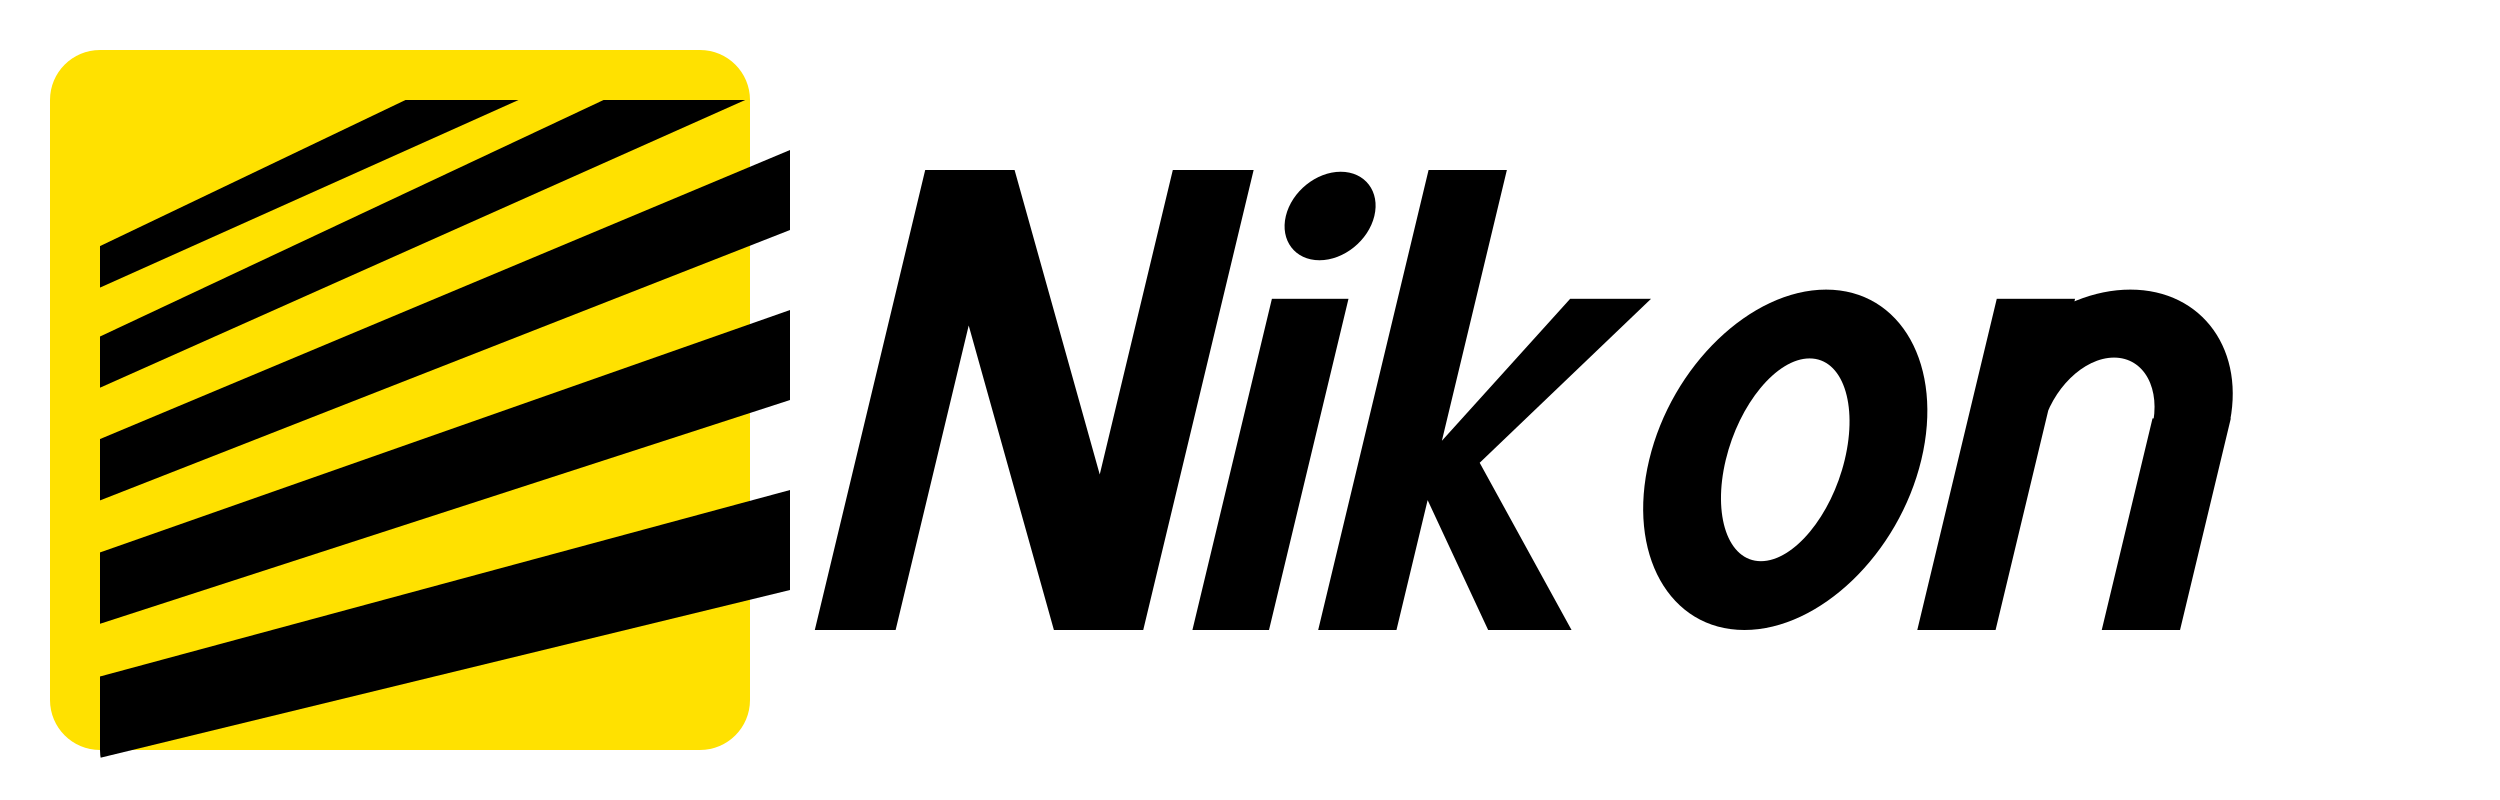
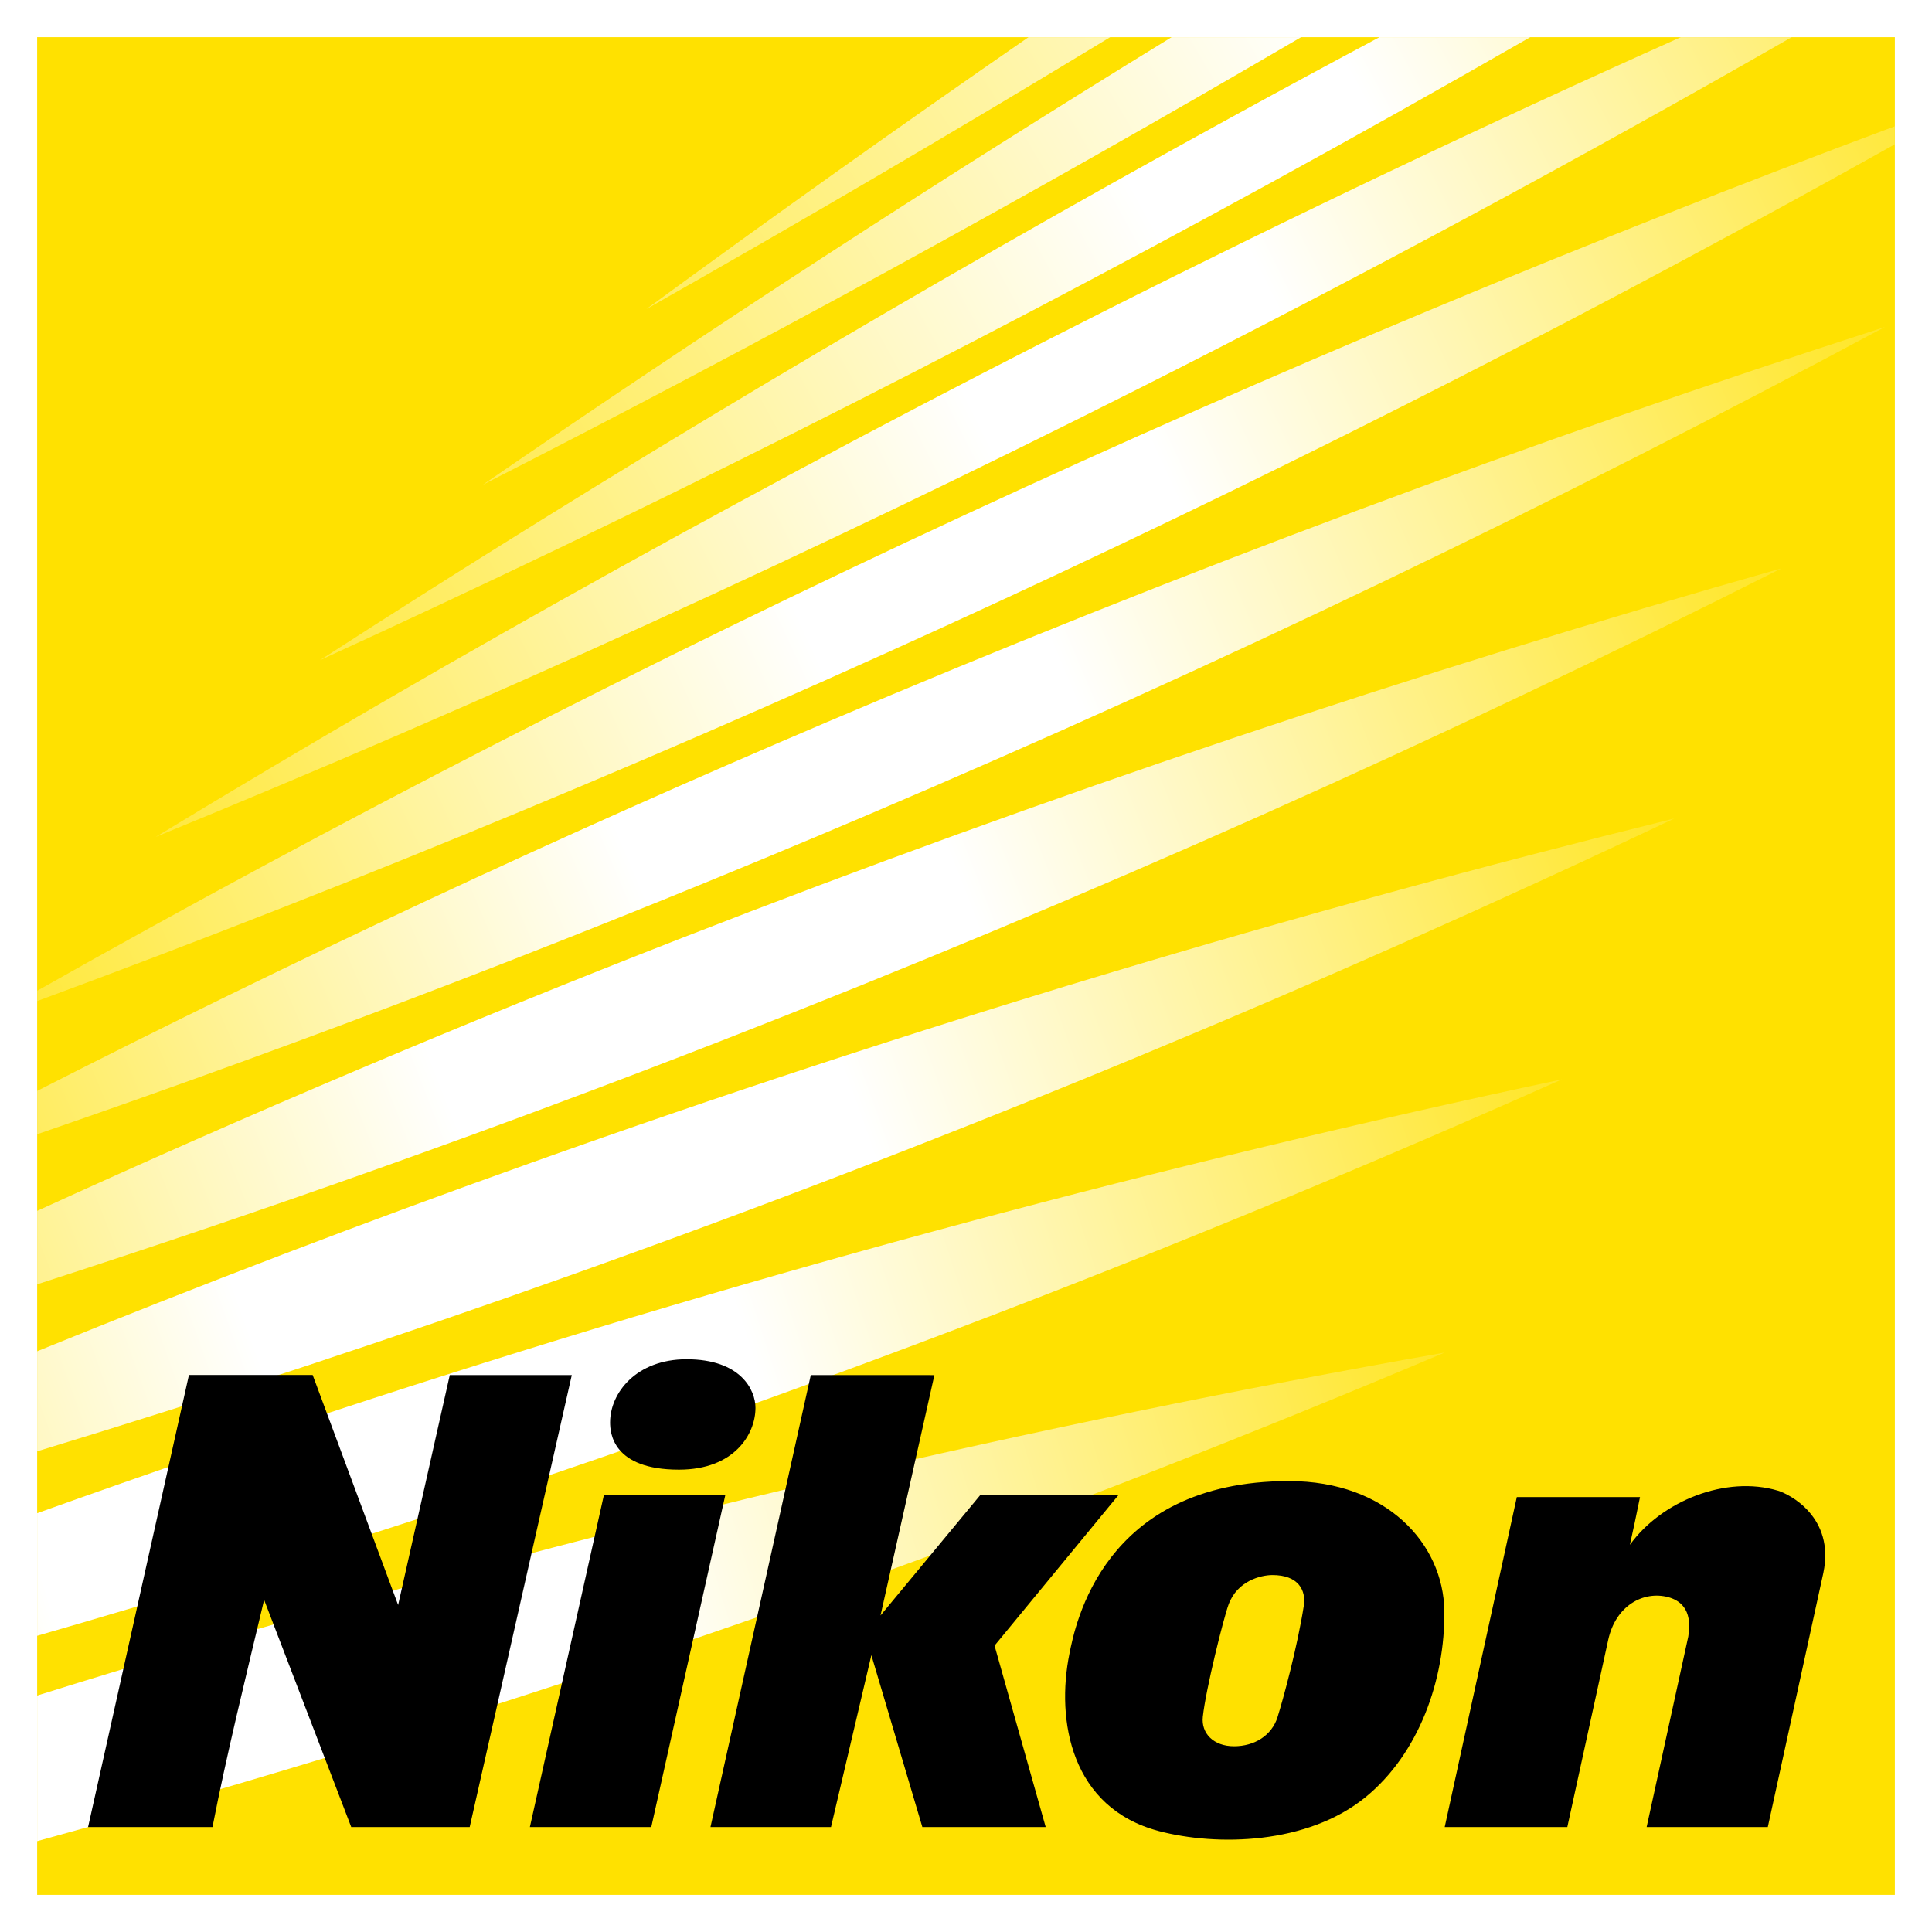
- <svg xmlns="http://www.w3.org/2000/svg" viewBox="0 0 500 160" width="500" height="160">
+ <svg xmlns="http://www.w3.org/2000/svg" viewBox="-8 -8 416 416" width="416" height="416" data-logo-badge="1" version="1.1">
  <defs>
-     <clipPath id="nikon-sq">
-       <rect x="10" y="10" width="140" height="140" rx="10" />
-     </clipPath>
+     <linearGradient id="gradient01" gradientUnits="userSpaceOnUse" x1="481.769" y1="-363.717" x2="488.834" y2="-365.806" gradientTransform="matrix(77.3572 0 0 77.3572 -37500.656 28577.68)">
+       <stop offset="0" stop-color="#FFE419" />
+       <stop offset="0.34" stop-color="#FFFFFF" />
+       <stop offset="0.66" stop-color="#FFFFFF" />
+       <stop offset="1" stop-color="#FFE419" />
+     </linearGradient>
+     <linearGradient id="gradient02" gradientUnits="userSpaceOnUse" x1="482.375" y1="-364.365" x2="489.159" y2="-366.57" gradientTransform="matrix(77.3572 0 0 77.3572 -37500.656 28577.68)">
+       <stop offset="0" stop-color="#FFE419" />
+       <stop offset="0.355" stop-color="#FFFFFF" />
+       <stop offset="0.645" stop-color="#FFFFFF" />
+       <stop offset="1" stop-color="#FFE419" />
+     </linearGradient>
+     <linearGradient id="gradient03" gradientUnits="userSpaceOnUse" x1="482.946" y1="-364.974" x2="489.469" y2="-367.3" gradientTransform="matrix(77.3572 0 0 77.3572 -37500.656 28577.68)">
+       <stop offset="0" stop-color="#FFE419" />
+       <stop offset="0.37" stop-color="#FFFFFF" />
+       <stop offset="0.63" stop-color="#FFFFFF" />
+       <stop offset="1" stop-color="#FFE419" />
+     </linearGradient>
+     <linearGradient id="gradient04" gradientUnits="userSpaceOnUse" x1="483.486" y1="-365.552" x2="489.765" y2="-368" gradientTransform="matrix(77.3572 0 0 77.3572 -37500.656 28577.68)">
+       <stop offset="0" stop-color="#FFE419" />
+       <stop offset="0.385" stop-color="#FFFFFF" />
+       <stop offset="0.615" stop-color="#FFFFFF" />
+       <stop offset="1" stop-color="#FFE419" />
+     </linearGradient>
+     <linearGradient id="gradient05" gradientUnits="userSpaceOnUse" x1="484.005" y1="-366.103" x2="490.053" y2="-368.677" gradientTransform="matrix(77.3572 0 0 77.3572 -37500.656 28577.68)">
+       <stop offset="0" stop-color="#FFE419" />
+       <stop offset="0.4" stop-color="#FFFFFF" />
+       <stop offset="0.6" stop-color="#FFFFFF" />
+       <stop offset="1" stop-color="#FFE419" />
+     </linearGradient>
+     <linearGradient id="gradient06" gradientUnits="userSpaceOnUse" x1="484.5" y1="-366.63" x2="490.333" y2="-369.333" gradientTransform="matrix(77.3572 0 0 77.3572 -37500.656 28577.68)">
+       <stop offset="0" stop-color="#FFE626" />
+       <stop offset="0.415" stop-color="#FFFFFF" />
+       <stop offset="0.585" stop-color="#FFFFFF" />
+       <stop offset="1" stop-color="#FFE419" />
+     </linearGradient>
+     <linearGradient id="gradient07" gradientUnits="userSpaceOnUse" x1="484.974" y1="-367.134" x2="490.605" y2="-369.974" gradientTransform="matrix(77.3572 0 0 77.3572 -37500.656 28577.68)">
+       <stop offset="0" stop-color="#FFE733" />
+       <stop offset="0.43" stop-color="#FFFFFF" />
+       <stop offset="0.57" stop-color="#FFFFFF" />
+       <stop offset="1" stop-color="#FFE419" />
+     </linearGradient>
+     <linearGradient id="gradient08" gradientUnits="userSpaceOnUse" x1="485.435" y1="-367.623" x2="490.873" y2="-370.602" gradientTransform="matrix(77.3572 0 0 77.3572 -37500.656 28577.68)">
+       <stop offset="0" stop-color="#FFE940" />
+       <stop offset="0.445" stop-color="#FFFFFF" />
+       <stop offset="0.555" stop-color="#FFFFFF" />
+       <stop offset="1" stop-color="#FFE419" />
+     </linearGradient>
+     <linearGradient id="gradient09" gradientUnits="userSpaceOnUse" x1="485.891" y1="-368.104" x2="491.13" y2="-371.222" gradientTransform="matrix(77.3572 0 0 77.3572 -37500.656 28577.68)">
+       <stop offset="0" stop-color="#FFEA4C" />
+       <stop offset="0.46" stop-color="#FFFFFF" />
+       <stop offset="0.54" stop-color="#FFFFFF" />
+       <stop offset="1" stop-color="#FFE419" />
+     </linearGradient>
+     <linearGradient id="gradient10" gradientUnits="userSpaceOnUse" x1="486.351" y1="-368.589" x2="491.397" y2="-371.847" gradientTransform="matrix(77.3572 0 0 77.3572 -37500.656 28577.68)">
+       <stop offset="0" stop-color="#FFEC59" />
+       <stop offset="0.475" stop-color="#FFFFFF" />
+       <stop offset="0.525" stop-color="#FFFFFF" />
+       <stop offset="1" stop-color="#FFE419" />
+     </linearGradient>
  </defs>
-   <rect x="10" y="10" width="140" height="140" rx="10" fill="#FFE100" />
-   <g transform="translate(10,10)" clip-path="url(#nikon-sq)">
-     <path d="M 0 128 L 148 88 L 148 108 L 0 144 Z" fill="{{BADGE_FG}}" />
-     <path d="M 0 104 L 148 52 L 148 70 L 0 118 Z" fill="{{BADGE_FG}}" />
-     <path d="M 0 82 L 148 20 L 148 36 L 0 94 Z" fill="{{BADGE_FG}}" />
-     <path d="M 0 62 L 132 0 L 148 0 L 148 6 L 0 72 Z" fill="{{BADGE_FG}}" />
-     <path d="M 0 44 L 92 0 L 116 0 L 0 52 Z" fill="{{BADGE_FG}}" />
-   </g>
-   <g transform="translate(185.04,34) scale(0.92) matrix(1 0 -0.24 1 0 0)">
-     <path d="M 0 0 L 17.57 0 L 17.57 100 L 0 100 Z M 53.83 0 L 71.4 0 L 71.4 100 L 53.83 100 Z M 0 0 L 19.43 0 L 71.4 100 L 51.98 100 Z" transform="translate(0,0)" fill="{{INK}}" fill-rule="nonzero" />
-     <path d="M 2.69 28 L 19.34 28 L 19.34 100 L 2.69 100 Z M 1.4 10 A 9.62 9.62 0 1 1 20.64 10 A 9.62 9.62 0 1 1 1.4 10 Z" transform="translate(79.4,0)" fill="{{INK}}" fill-rule="nonzero" />
-     <path d="M 0 0 L 17.02 0 L 17.02 100 L 0 100 Z M 12.95 65 L 37.5 28 L 55.08 28 L 21.27 70 Z M 20.35 56 L 55.08 100 L 36.95 100 L 12.95 66 Z" transform="translate(109.43,0)" fill="{{INK}}" fill-rule="nonzero" />
-     <path d="M 0 63 A 29.58 37 0 1 1 59.16 63 A 29.58 37 0 1 1 0 63 Z M 16.65 63 A 12.93 22.04 0 1 0 42.51 63 A 12.93 22.04 0 1 0 16.65 63 Z" transform="translate(172.51,0)" fill="{{INK}}" fill-rule="nonzero" />
-     <path d="M 0 28 L 17.02 28 L 17.02 100 L 0 100 Z M 40.1 54 L 57.12 54 L 57.12 100 L 40.1 100 Z M 0 56 A 28.56 30 0 0 1 57.12 56 L 40.47 56 A 11.91 15.22 0 0 0 16.65 56 Z" transform="translate(239.67,0)" fill="{{INK}}" fill-rule="nonzero" />
-   </g>
+   <rect fill="#FFE100" width="400" height="400" />
+   <path fill="url(#gradient01)" d="M303.055,283.241c-88.936,15.696-177.988,36.567-266.773,62.811C24.138,349.643,12.042,353.323,0,357.088 v31.352c15.009-4.127,30.018-8.408,45.018-12.84C133.797,349.347,219.883,318.437,303.055,283.241z" />
+   <path fill="url(#gradient02)" d="M328.305,224.411c-85.362,18.158-170.783,40.988-255.911,68.666C48.045,300.992,23.91,309.243,0,317.822 v26.398c27.002-7.795,53.987-16.072,80.944-24.836C166.069,291.706,248.589,259.927,328.305,224.411z" />
+   <path fill="url(#gradient03)" d="M352.505,168.243c-82.116,20.282-164.225,44.924-245.993,74.075C70.501,255.156,34.991,268.711,0,282.959 V304.5c38.423-11.694,76.809-24.36,115.12-38.015C196.888,237.331,276.073,204.477,352.505,168.243z" />
+   <path fill="url(#gradient04)" d="M375.6,114.373c-79.037,22.419-158.02,48.891-236.619,79.533C91.72,212.332,45.383,231.964,0,252.73v15.81 c49.29-15.909,98.515-33.415,147.6-52.548C226.19,185.347,302.257,151.368,375.6,114.373z" />
+   <path fill="url(#gradient05)" d="M397.862,62.404c-76.136,24.571-152.172,52.898-227.795,85.076C111.877,172.242,55.165,198.754,0,226.894 v9.334c59.685-20.549,119.273-43.419,178.613-68.665C254.23,135.384,327.37,100.228,397.862,62.404z" />
+   <path fill="url(#gradient06)" d="M400,23.069V19.19c-66.824,24.93-133.52,52.75-199.866,83.501C131.206,134.646,64.45,168.936,0,205.332 v2.218c69.723-25.748,139.323-54.632,208.545-86.716C274.383,90.312,338.232,57.655,400,23.069z" />
+   <path fill="url(#gradient07)" d="M25.517,172.214c70.84-28.989,141.541-61.179,211.831-96.617C285.268,51.431,332.101,26.198,377.795,0 h-23.881c-41.695,18.654-83.307,38.428-124.771,59.334C158.864,94.773,90.939,132.491,25.517,172.214z" />
+   <path fill="url(#gradient08)" d="M60.879,134.162c68.341-31.261,136.559-65.454,204.378-102.608C284.179,21.185,302.921,10.665,321.49,0 h-32.454c-10.568,5.635-21.131,11.346-31.682,17.13C189.537,54.286,124.001,93.382,60.879,134.162z" />
+   <path fill="url(#gradient09)" d="M272.151,0h-27.883C193.448,31.192,143.995,63.353,95.987,96.363C154.851,66.382,213.641,34.264,272.151,0z " />
+   <path fill="url(#gradient10)" d="M231.041,0h-17.579c-27.88,19.273-55.307,38.793-82.272,58.539C164.504,39.694,197.803,20.182,231.041,0z" />
+   <path fill="#000000" d="M144.981,385.399l21.598-97.315l26.617,0.003l-11.603,51.759l21.499-25.953h29.761l-26.706,32.446 l11.01,39.061H190.6l-10.976-37.009l-8.693,37.009H144.981z M48.872,336.484l18.754,48.914h25.509l21.983-97.315l-26.273,0.003 l-11.121,49.501L59.32,288.055H32.683l-21.718,97.344h26.788C40.794,369.802,44.864,353.329,48.872,336.484z M132.235,385.399 l15.935-71.467h-26.144l-15.932,71.467H132.235z M123.366,298.275c0,2.243,0.527,10.172,14.835,10.172 c11.885,0,16.468-7.616,16.468-13.302c0-3.828-3.129-10.471-14.841-10.471C129.04,284.675,123.366,291.888,123.366,298.275z M374.819,312.968c-11.178-3.329-25.03,2.194-31.867,11.657c0.664-2.933,1.374-6.344,2.177-10.272H318.6l-15.525,71.046h26.401 l8.807-40.296c1.619-7.416,7.582-10.585,12.863-9.22c2.277,0.616,5.409,2.337,4.372,8.516l-8.961,40.999h26.09l11.959-54.717 C387.14,318.622,377.236,313.692,374.819,312.968z M286.046,378.954c11.461-9.372,17.129-25.218,16.947-40.127 c-0.194-14.33-12.33-27.923-33.443-27.923c-40.247,0-46.101,31.371-47.264,37.097c-2.947,14.484,0.331,33.284,19.236,38.266 C253.996,389.56,273.502,389.203,286.046,378.954z M256.521,337.533c1.892-5.213,7.043-6.367,9.371-6.39 c5.769-0.049,7.348,3.372,6.846,6.595c-1.388,8.935-4.483,20.273-5.626,23.887c-0.014,0.048-0.023,0.094-0.037,0.134 c-1.257,3.947-4.976,6.245-9.354,6.245c-4.432,0-7.111-2.787-6.729-6.339C251.642,355.669,255.438,340.512,256.521,337.533z" />
</svg>
